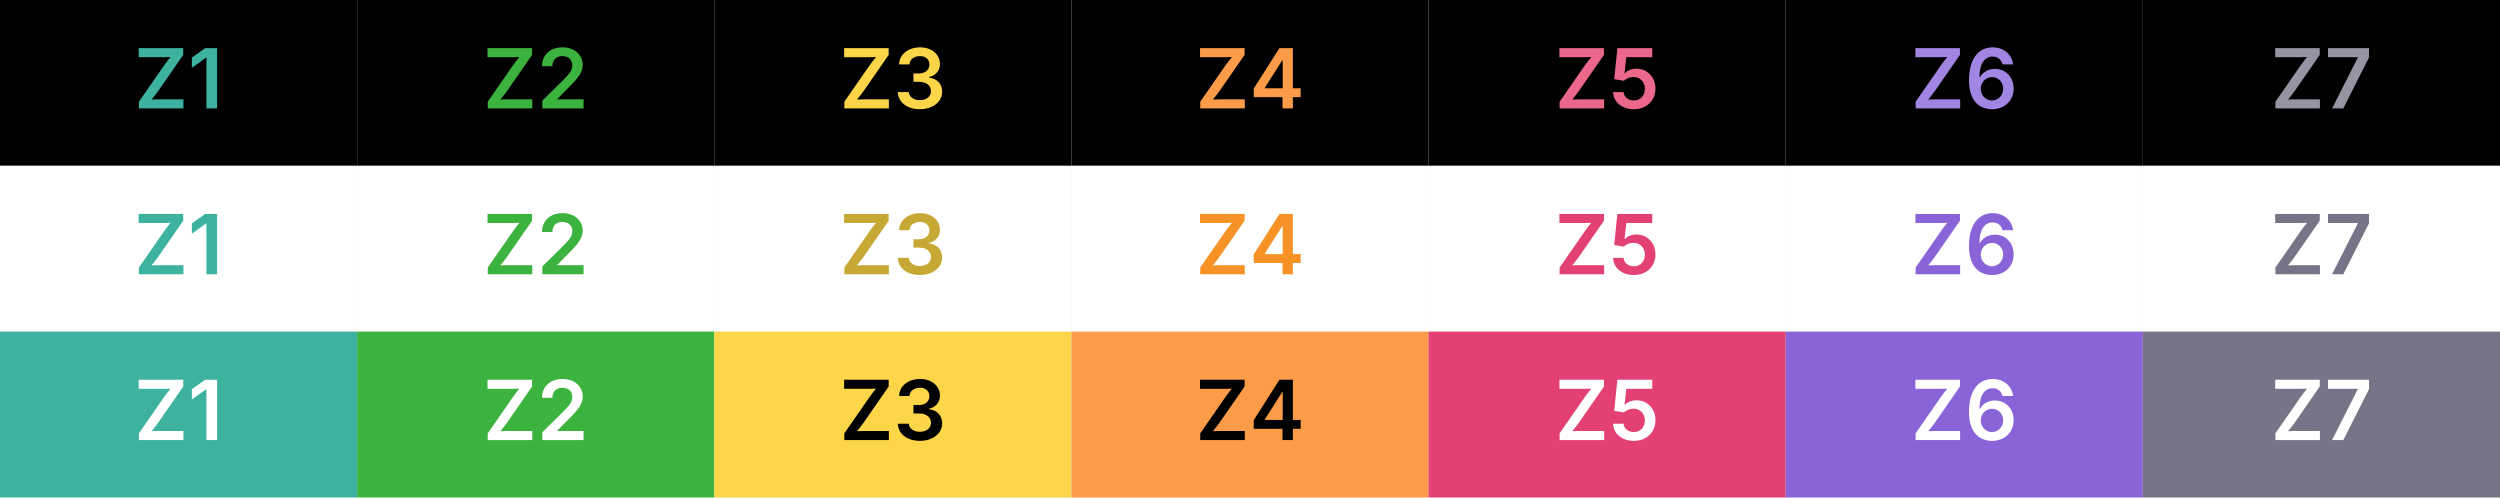
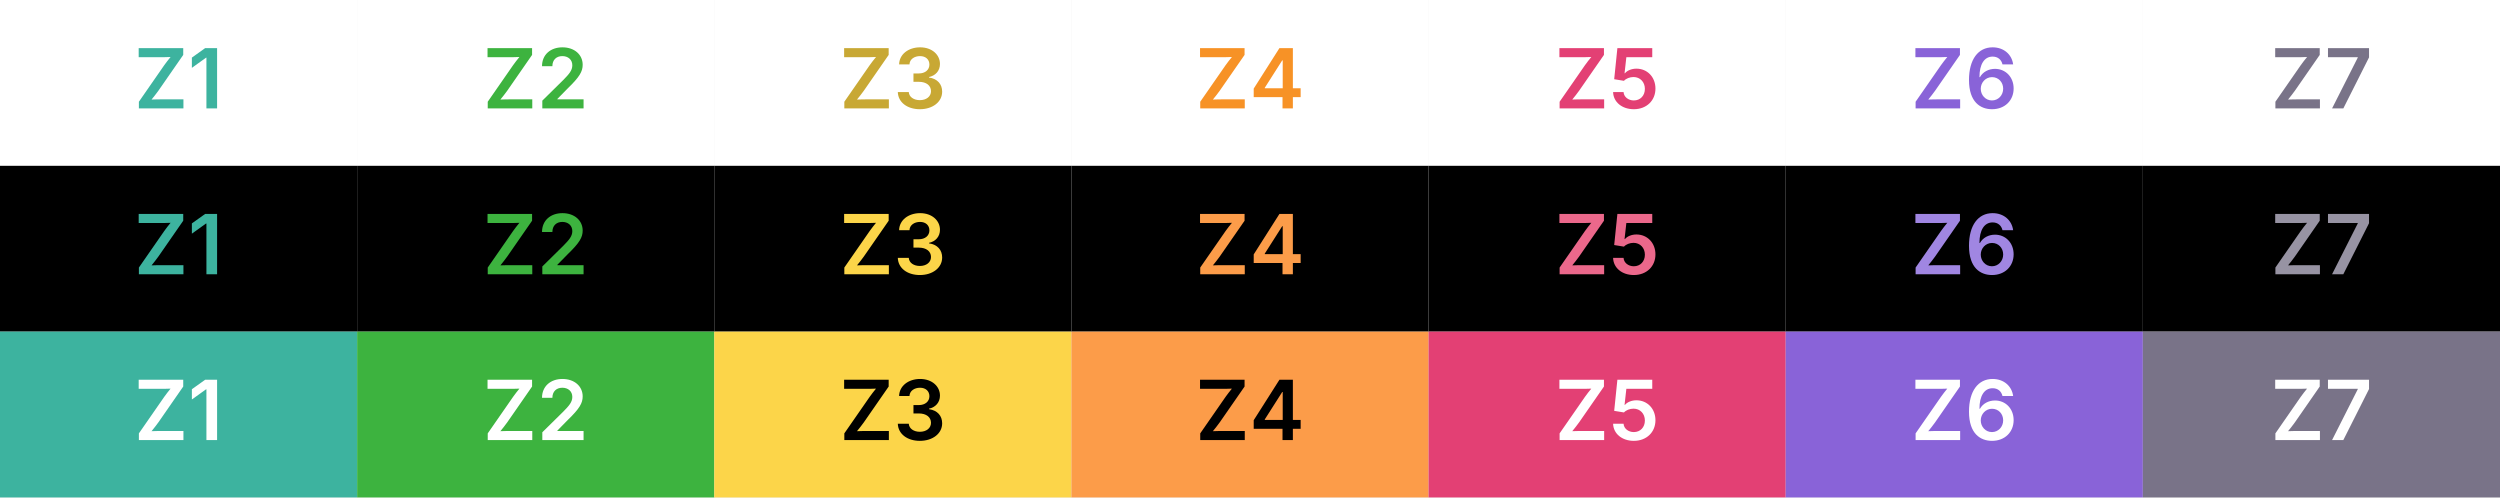
<svg xmlns="http://www.w3.org/2000/svg" width="392" height="78" viewBox="0 0 392 78">
-   <rect x="0" y="0" width="56" height="26" fill="#000000" />
+   <rect x="0" y="0" width="56" height="26" fill="#FFFFFF" />
  <text x="28.0" y="17.0" font-family="-apple-system, system-ui, sans-serif" font-size="13" font-weight="600" fill="#3DB39F" text-anchor="middle">Z1</text>
-   <rect x="56" y="0" width="56" height="26" fill="#000000" />
+   <rect x="56" y="0" width="56" height="26" fill="#FFFFFF" />
  <text x="84.0" y="17.0" font-family="-apple-system, system-ui, sans-serif" font-size="13" font-weight="600" fill="#3DB33F" text-anchor="middle">Z2</text>
-   <rect x="112" y="0" width="56" height="26" fill="#000000" />
-   <text x="140.0" y="17.0" font-family="-apple-system, system-ui, sans-serif" font-size="13" font-weight="600" fill="#FCD549" text-anchor="middle">Z3</text>
-   <rect x="168" y="0" width="56" height="26" fill="#000000" />
-   <text x="196.0" y="17.0" font-family="-apple-system, system-ui, sans-serif" font-size="13" font-weight="600" fill="#FC9C49" text-anchor="middle">Z4</text>
-   <rect x="224" y="0" width="56" height="26" fill="#000000" />
-   <text x="252.0" y="17.0" font-family="-apple-system, system-ui, sans-serif" font-size="13" font-weight="600" fill="#EB688B" text-anchor="middle">Z5</text>
-   <rect x="280" y="0" width="56" height="26" fill="#000000" />
-   <text x="308.0" y="17.0" font-family="-apple-system, system-ui, sans-serif" font-size="13" font-weight="600" fill="#A086E2" text-anchor="middle">Z6</text>
-   <rect x="336" y="0" width="56" height="26" fill="#000000" />
-   <text x="364.0" y="17.0" font-family="-apple-system, system-ui, sans-serif" font-size="13" font-weight="600" fill="#9793A3" text-anchor="middle">Z7</text>
-   <rect x="0" y="26" width="56" height="26" fill="#FFFFFF" />
+   <rect x="112" y="0" width="56" height="26" fill="#FFFFFF" />
+   <text x="140.0" y="17.0" font-family="-apple-system, system-ui, sans-serif" font-size="13" font-weight="600" fill="#C8A834" text-anchor="middle">Z3</text>
+   <rect x="168" y="0" width="56" height="26" fill="#FFFFFF" />
+   <text x="196.0" y="17.0" font-family="-apple-system, system-ui, sans-serif" font-size="13" font-weight="600" fill="#F79226" text-anchor="middle">Z4</text>
+   <rect x="224" y="0" width="56" height="26" fill="#FFFFFF" />
+   <text x="252.0" y="17.0" font-family="-apple-system, system-ui, sans-serif" font-size="13" font-weight="600" fill="#E34074" text-anchor="middle">Z5</text>
+   <rect x="280" y="0" width="56" height="26" fill="#FFFFFF" />
+   <text x="308.0" y="17.0" font-family="-apple-system, system-ui, sans-serif" font-size="13" font-weight="600" fill="#8963D8" text-anchor="middle">Z6</text>
+   <rect x="336" y="0" width="56" height="26" fill="#FFFFFF" />
+   <text x="364.0" y="17.0" font-family="-apple-system, system-ui, sans-serif" font-size="13" font-weight="600" fill="#797388" text-anchor="middle">Z7</text>
+   <rect x="0" y="26" width="56" height="26" fill="#000000" />
  <text x="28.0" y="43.0" font-family="-apple-system, system-ui, sans-serif" font-size="13" font-weight="600" fill="#3DB39F" text-anchor="middle">Z1</text>
-   <rect x="56" y="26" width="56" height="26" fill="#FFFFFF" />
+   <rect x="56" y="26" width="56" height="26" fill="#000000" />
  <text x="84.0" y="43.0" font-family="-apple-system, system-ui, sans-serif" font-size="13" font-weight="600" fill="#3DB33F" text-anchor="middle">Z2</text>
-   <rect x="112" y="26" width="56" height="26" fill="#FFFFFF" />
-   <text x="140.0" y="43.0" font-family="-apple-system, system-ui, sans-serif" font-size="13" font-weight="600" fill="#C8A834" text-anchor="middle">Z3</text>
-   <rect x="168" y="26" width="56" height="26" fill="#FFFFFF" />
-   <text x="196.0" y="43.0" font-family="-apple-system, system-ui, sans-serif" font-size="13" font-weight="600" fill="#F79226" text-anchor="middle">Z4</text>
-   <rect x="224" y="26" width="56" height="26" fill="#FFFFFF" />
-   <text x="252.0" y="43.0" font-family="-apple-system, system-ui, sans-serif" font-size="13" font-weight="600" fill="#E34074" text-anchor="middle">Z5</text>
-   <rect x="280" y="26" width="56" height="26" fill="#FFFFFF" />
-   <text x="308.0" y="43.0" font-family="-apple-system, system-ui, sans-serif" font-size="13" font-weight="600" fill="#8963D8" text-anchor="middle">Z6</text>
-   <rect x="336" y="26" width="56" height="26" fill="#FFFFFF" />
-   <text x="364.0" y="43.0" font-family="-apple-system, system-ui, sans-serif" font-size="13" font-weight="600" fill="#797388" text-anchor="middle">Z7</text>
+   <rect x="112" y="26" width="56" height="26" fill="#000000" />
+   <text x="140.0" y="43.0" font-family="-apple-system, system-ui, sans-serif" font-size="13" font-weight="600" fill="#FCD549" text-anchor="middle">Z3</text>
+   <rect x="168" y="26" width="56" height="26" fill="#000000" />
+   <text x="196.0" y="43.0" font-family="-apple-system, system-ui, sans-serif" font-size="13" font-weight="600" fill="#FC9C49" text-anchor="middle">Z4</text>
+   <rect x="224" y="26" width="56" height="26" fill="#000000" />
+   <text x="252.0" y="43.0" font-family="-apple-system, system-ui, sans-serif" font-size="13" font-weight="600" fill="#EB688B" text-anchor="middle">Z5</text>
+   <rect x="280" y="26" width="56" height="26" fill="#000000" />
+   <text x="308.0" y="43.0" font-family="-apple-system, system-ui, sans-serif" font-size="13" font-weight="600" fill="#A086E2" text-anchor="middle">Z6</text>
+   <rect x="336" y="26" width="56" height="26" fill="#000000" />
+   <text x="364.0" y="43.0" font-family="-apple-system, system-ui, sans-serif" font-size="13" font-weight="600" fill="#9793A3" text-anchor="middle">Z7</text>
  <rect x="0" y="52" width="56" height="26" fill="#3DB39F" />
  <text x="28.0" y="69.0" font-family="-apple-system, system-ui, sans-serif" font-size="13" font-weight="600" fill="#FFFFFF" text-anchor="middle">Z1</text>
  <rect x="56" y="52" width="56" height="26" fill="#3DB33F" />
  <text x="84.0" y="69.0" font-family="-apple-system, system-ui, sans-serif" font-size="13" font-weight="600" fill="#FFFFFF" text-anchor="middle">Z2</text>
  <rect x="112" y="52" width="56" height="26" fill="#FCD549" />
  <text x="140.0" y="69.0" font-family="-apple-system, system-ui, sans-serif" font-size="13" font-weight="600" fill="#000000" text-anchor="middle">Z3</text>
  <rect x="168" y="52" width="56" height="26" fill="#FC9C49" />
  <text x="196.0" y="69.0" font-family="-apple-system, system-ui, sans-serif" font-size="13" font-weight="600" fill="#000000" text-anchor="middle">Z4</text>
  <rect x="224" y="52" width="56" height="26" fill="#E34074" />
  <text x="252.0" y="69.0" font-family="-apple-system, system-ui, sans-serif" font-size="13" font-weight="600" fill="#FFFFFF" text-anchor="middle">Z5</text>
  <rect x="280" y="52" width="56" height="26" fill="#8963D8" />
  <text x="308.0" y="69.0" font-family="-apple-system, system-ui, sans-serif" font-size="13" font-weight="600" fill="#FFFFFF" text-anchor="middle">Z6</text>
  <rect x="336" y="52" width="56" height="26" fill="#797388" />
  <text x="364.0" y="69.0" font-family="-apple-system, system-ui, sans-serif" font-size="13" font-weight="600" fill="#FFFFFF" text-anchor="middle">Z7</text>
</svg>
